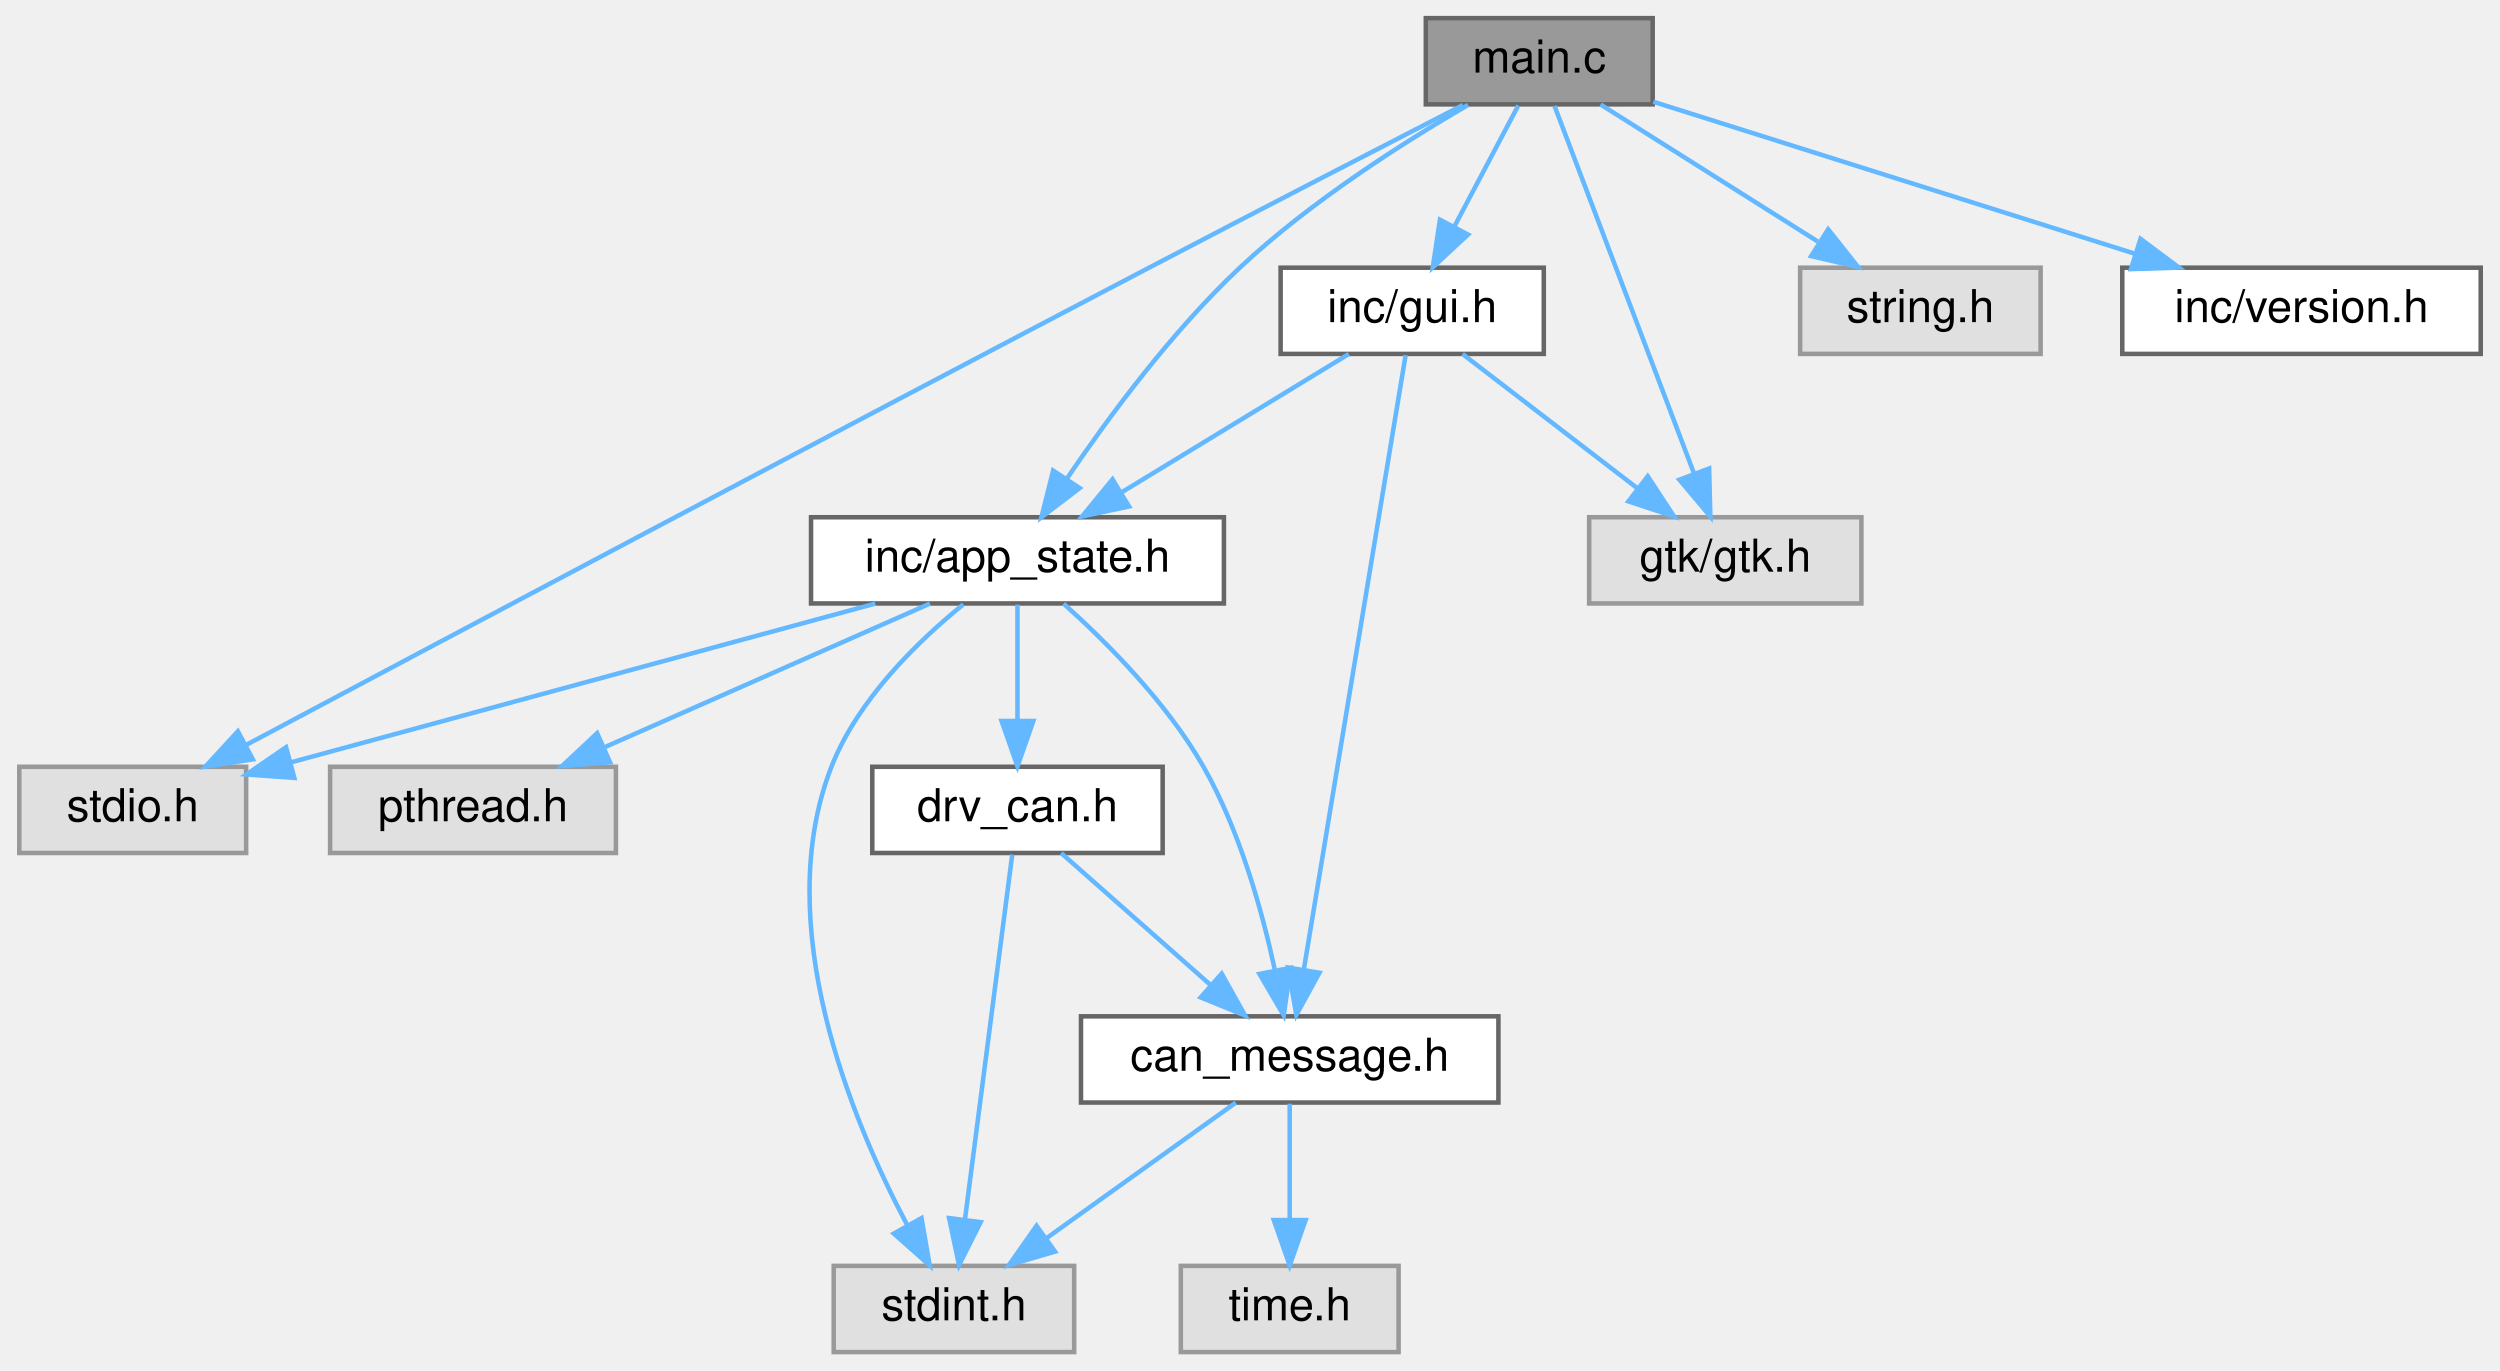
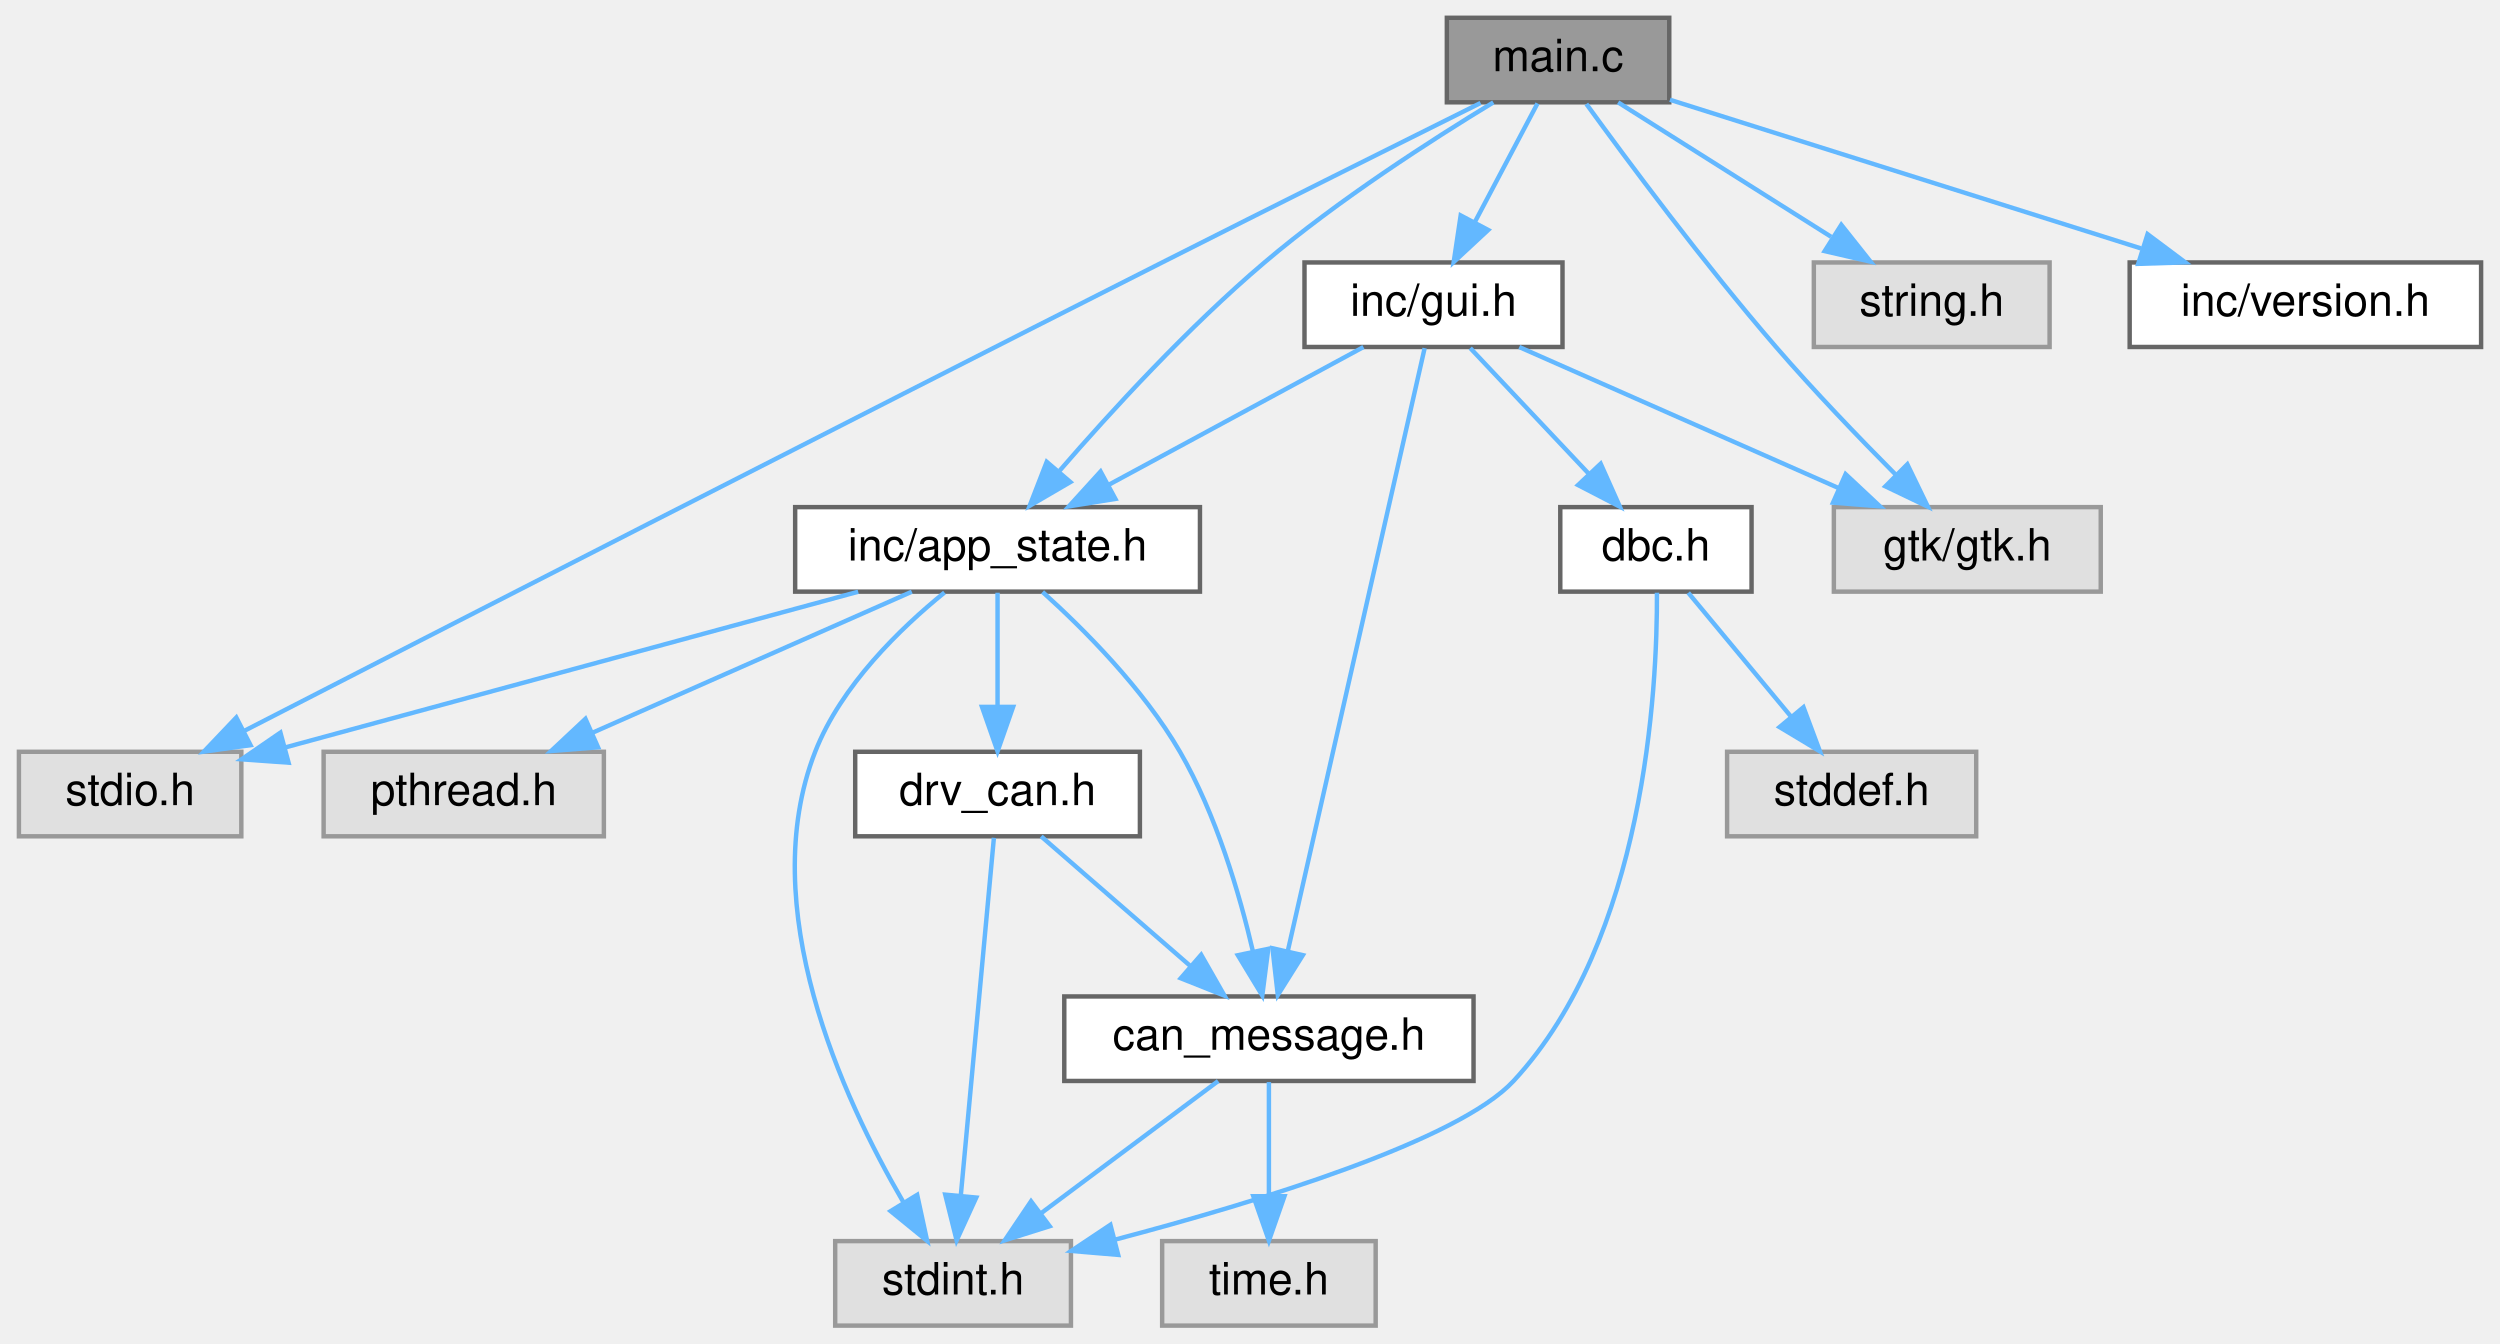
- <svg xmlns="http://www.w3.org/2000/svg" xmlns:xlink="http://www.w3.org/1999/xlink" width="551pt" height="302pt" viewBox="0.00 0.00 550.50 302.00">
+ <svg xmlns="http://www.w3.org/2000/svg" xmlns:xlink="http://www.w3.org/1999/xlink" width="562pt" height="302pt" viewBox="0.00 0.00 561.50 302.00">
  <g id="graph0" class="graph" transform="scale(1 1) rotate(0) translate(4 298)">
    <g id="Node000001" class="node">
      <g id="a_Node000001">
        <a xlink:title="Entry point for PCAN-View Linux — a GTK3 CAN bus monitor/analyser.">
-           <polygon fill="#999999" stroke="#666666" points="360,-294 310,-294 310,-275 360,-275 360,-294" />
-           <text text-anchor="middle" x="335" y="-282" font-family="Helvetica,sans-Serif" font-size="10.00">main.c</text>
+           <polygon fill="#999999" stroke="#666666" points="371,-294 321,-294 321,-275 371,-275 371,-294" />
+           <text text-anchor="middle" x="346" y="-282" font-family="Helvetica,sans-Serif" font-size="10.00">main.c</text>
        </a>
      </g>
    </g>
    <g id="Node000002" class="node">
      <g id="a_Node000002">
        <a xlink:title=" ">
          <polygon fill="#e0e0e0" stroke="#999999" points="50,-129 0,-129 0,-110 50,-110 50,-129" />
          <text text-anchor="middle" x="25" y="-117" font-family="Helvetica,sans-Serif" font-size="10.00">stdio.h</text>
        </a>
      </g>
    </g>
    <g id="edge1_Node000001_Node000002" class="edge">
      <g id="a_edge1_Node000001_Node000002">
        <a xlink:title=" ">
-           <path fill="none" stroke="#63b8ff" d="M318.17,-274.85C300.81,-265.91 272.98,-251.55 249,-239 176.64,-201.14 91.45,-155.88 50.08,-133.86" />
-           <polygon fill="#63b8ff" stroke="#63b8ff" points="51.47,-130.64 41,-129.03 48.18,-136.82 51.47,-130.64" />
+           <path fill="none" stroke="#63b8ff" d="M328.58,-274.85C310.62,-265.91 281.82,-251.55 257,-239 181.92,-201.05 93.46,-155.69 50.7,-133.72" />
+           <polygon fill="#63b8ff" stroke="#63b8ff" points="52.07,-130.49 41.57,-129.03 48.87,-136.71 52.07,-130.49" />
        </a>
      </g>
    </g>
    <g id="Node000003" class="node">
      <g id="a_Node000003">
        <a xlink:title=" ">
-           <polygon fill="#e0e0e0" stroke="#999999" points="445.5,-239 392.5,-239 392.5,-220 445.5,-220 445.5,-239" />
-           <text text-anchor="middle" x="419" y="-227" font-family="Helvetica,sans-Serif" font-size="10.00">string.h</text>
+           <polygon fill="#e0e0e0" stroke="#999999" points="456.5,-239 403.5,-239 403.5,-220 456.5,-220 456.5,-239" />
+           <text text-anchor="middle" x="430" y="-227" font-family="Helvetica,sans-Serif" font-size="10.00">string.h</text>
        </a>
      </g>
    </g>
    <g id="edge2_Node000001_Node000003" class="edge">
      <g id="a_edge2_Node000001_Node000003">
        <a xlink:title=" ">
-           <path fill="none" stroke="#63b8ff" d="M348.5,-274.98C361.4,-266.84 381.1,-254.41 396.4,-244.76" />
-           <polygon fill="#63b8ff" stroke="#63b8ff" points="398.67,-247.47 405.26,-239.17 394.93,-241.55 398.67,-247.47" />
+           <path fill="none" stroke="#63b8ff" d="M359.5,-274.98C372.4,-266.84 392.1,-254.41 407.4,-244.76" />
+           <polygon fill="#63b8ff" stroke="#63b8ff" points="409.67,-247.47 416.26,-239.17 405.93,-241.55 409.67,-247.47" />
        </a>
      </g>
    </g>
    <g id="Node000004" class="node">
      <g id="a_Node000004">
        <a xlink:title=" ">
-           <polygon fill="#e0e0e0" stroke="#999999" points="406,-184 346,-184 346,-165 406,-165 406,-184" />
-           <text text-anchor="middle" x="376" y="-172" font-family="Helvetica,sans-Serif" font-size="10.00">gtk/gtk.h</text>
+           <polygon fill="#e0e0e0" stroke="#999999" points="468,-184 408,-184 408,-165 468,-165 468,-184" />
+           <text text-anchor="middle" x="438" y="-172" font-family="Helvetica,sans-Serif" font-size="10.00">gtk/gtk.h</text>
        </a>
      </g>
    </g>
    <g id="edge3_Node000001_Node000004" class="edge">
      <g id="a_edge3_Node000001_Node000004">
        <a xlink:title=" ">
-           <path fill="none" stroke="#63b8ff" d="M338.36,-274.66C345.06,-257.01 360.21,-217.09 369.12,-193.64" />
-           <polygon fill="#63b8ff" stroke="#63b8ff" points="372.44,-194.75 372.71,-184.16 365.89,-192.27 372.44,-194.75" />
+           <path fill="none" stroke="#63b8ff" d="M352.36,-274.63C361.43,-262.13 378.79,-238.75 395,-220 403.52,-210.14 413.61,-199.64 421.88,-191.32" />
+           <polygon fill="#63b8ff" stroke="#63b8ff" points="424.52,-193.63 429.14,-184.09 419.58,-188.67 424.52,-193.63" />
        </a>
      </g>
    </g>
    <g id="Node000005" class="node">
      <g id="a_Node000005">
        <a xlink:href="app__state_8h.html" target="_top" xlink:title="Global application state shared across the GUI and worker threads.">
          <polygon fill="white" stroke="#666666" points="265.5,-184 174.5,-184 174.5,-165 265.5,-165 265.5,-184" />
          <text text-anchor="middle" x="220" y="-172" font-family="Helvetica,sans-Serif" font-size="10.00">inc/app_state.h</text>
        </a>
      </g>
    </g>
    <g id="edge4_Node000001_Node000005" class="edge">
      <g id="a_edge4_Node000001_Node000005">
        <a xlink:title=" ">
-           <path fill="none" stroke="#63b8ff" d="M319.31,-274.87C305.25,-266.71 284.52,-253.56 269,-239 253.98,-224.91 239.96,-205.91 230.8,-192.38" />
-           <polygon fill="#63b8ff" stroke="#63b8ff" points="233.71,-190.43 225.28,-184 227.86,-194.28 233.71,-190.43" />
+           <path fill="none" stroke="#63b8ff" d="M331.45,-274.98C317.62,-266.59 296.55,-253.04 280,-239 262.92,-224.51 245.58,-205.61 233.97,-192.21" />
+           <polygon fill="#63b8ff" stroke="#63b8ff" points="236.37,-189.64 227.22,-184.3 231.05,-194.18 236.37,-189.64" />
        </a>
      </g>
    </g>
    <g id="Node000011" class="node">
      <g id="a_Node000011">
        <a xlink:href="gui_8h.html" target="_top" xlink:title="GTK GUI widget registry and the application's GUI/thread API.">
-           <polygon fill="white" stroke="#666666" points="336,-239 278,-239 278,-220 336,-220 336,-239" />
-           <text text-anchor="middle" x="307" y="-227" font-family="Helvetica,sans-Serif" font-size="10.00">inc/gui.h</text>
+           <polygon fill="white" stroke="#666666" points="347,-239 289,-239 289,-220 347,-220 347,-239" />
+           <text text-anchor="middle" x="318" y="-227" font-family="Helvetica,sans-Serif" font-size="10.00">inc/gui.h</text>
        </a>
      </g>
    </g>
    <g id="edge14_Node000001_Node000011" class="edge">
      <g id="a_edge14_Node000001_Node000011">
        <a xlink:title=" ">
-           <path fill="none" stroke="#63b8ff" d="M330.38,-274.75C326.54,-267.49 320.98,-256.95 316.24,-247.98" />
-           <polygon fill="#63b8ff" stroke="#63b8ff" points="319.3,-246.3 311.54,-239.09 313.11,-249.57 319.3,-246.3" />
-         </a>
-       </g>
-     </g>
-     <g id="Node000012" class="node">
-       <g id="a_Node000012">
+           <path fill="none" stroke="#63b8ff" d="M341.38,-274.75C337.54,-267.49 331.98,-256.95 327.24,-247.98" />
+           <polygon fill="#63b8ff" stroke="#63b8ff" points="330.3,-246.3 322.54,-239.09 324.11,-249.57 330.3,-246.3" />
+         </a>
+       </g>
+     </g>
+     <g id="Node000014" class="node">
+       <g id="a_Node000014">
        <a xlink:href="version_8h.html" target="_top" xlink:title="Centralised version and product-identity macros for PCAN-View Linux.">
-           <polygon fill="white" stroke="#666666" points="542.5,-239 463.5,-239 463.5,-220 542.5,-220 542.5,-239" />
-           <text text-anchor="middle" x="503" y="-227" font-family="Helvetica,sans-Serif" font-size="10.00">inc/version.h</text>
-         </a>
-       </g>
-     </g>
-     <g id="edge18_Node000001_Node000012" class="edge">
-       <g id="a_edge18_Node000001_Node000012">
-         <a xlink:title=" ">
-           <path fill="none" stroke="#63b8ff" d="M360.15,-275.57C388.23,-266.71 433.95,-252.28 466.09,-242.14" />
-           <polygon fill="#63b8ff" stroke="#63b8ff" points="467.52,-245.36 476,-239.02 465.42,-238.69 467.52,-245.36" />
+           <polygon fill="white" stroke="#666666" points="553.5,-239 474.5,-239 474.5,-220 553.5,-220 553.5,-239" />
+           <text text-anchor="middle" x="514" y="-227" font-family="Helvetica,sans-Serif" font-size="10.00">inc/version.h</text>
+         </a>
+       </g>
+     </g>
+     <g id="edge21_Node000001_Node000014" class="edge">
+       <g id="a_edge21_Node000001_Node000014">
+         <a xlink:title=" ">
+           <path fill="none" stroke="#63b8ff" d="M371.15,-275.57C399.23,-266.71 444.95,-252.28 477.09,-242.14" />
+           <polygon fill="#63b8ff" stroke="#63b8ff" points="478.52,-245.36 487,-239.02 476.42,-238.69 478.52,-245.36" />
        </a>
      </g>
    </g>
    <g id="edge7_Node000005_Node000002" class="edge">
      <g id="a_edge7_Node000005_Node000002">
        <a xlink:title=" ">
          <path fill="none" stroke="#63b8ff" d="M188.67,-164.98C153.44,-155.41 96.39,-139.9 59.8,-129.96" />
          <polygon fill="#63b8ff" stroke="#63b8ff" points="60.62,-126.55 50.05,-127.31 58.79,-133.31 60.62,-126.55" />
        </a>
      </g>
    </g>
    <g id="Node000006" class="node">
      <g id="a_Node000006">
        <a xlink:title=" ">
          <polygon fill="#e0e0e0" stroke="#999999" points="131.5,-129 68.5,-129 68.5,-110 131.5,-110 131.5,-129" />
          <text text-anchor="middle" x="100" y="-117" font-family="Helvetica,sans-Serif" font-size="10.00">pthread.h</text>
        </a>
      </g>
    </g>
    <g id="edge5_Node000005_Node000006" class="edge">
      <g id="a_edge5_Node000005_Node000006">
        <a xlink:title=" ">
          <path fill="none" stroke="#63b8ff" d="M200.72,-164.98C181.33,-156.42 151.19,-143.11 128.93,-133.28" />
          <polygon fill="#63b8ff" stroke="#63b8ff" points="130.19,-130.01 119.63,-129.17 127.36,-136.41 130.19,-130.01" />
        </a>
      </g>
    </g>
    <g id="Node000007" class="node">
      <g id="a_Node000007">
        <a xlink:title=" ">
-           <polygon fill="#e0e0e0" stroke="#999999" points="232.5,-19 179.5,-19 179.5,0 232.5,0 232.5,-19" />
-           <text text-anchor="middle" x="206" y="-7" font-family="Helvetica,sans-Serif" font-size="10.00">stdint.h</text>
+           <polygon fill="#e0e0e0" stroke="#999999" points="236.5,-19 183.5,-19 183.5,0 236.5,0 236.5,-19" />
+           <text text-anchor="middle" x="210" y="-7" font-family="Helvetica,sans-Serif" font-size="10.00">stdint.h</text>
        </a>
      </g>
    </g>
    <g id="edge6_Node000005_Node000007" class="edge">
      <g id="a_edge6_Node000005_Node000007">
        <a xlink:title=" ">
-           <path fill="none" stroke="#63b8ff" d="M208.07,-164.8C198.17,-156.77 184.81,-143.87 179,-129 165.5,-94.43 183.29,-51.43 195.75,-27.9" />
-           <polygon fill="#63b8ff" stroke="#63b8ff" points="198.85,-29.53 200.66,-19.09 192.74,-26.12 198.85,-29.53" />
+           <path fill="none" stroke="#63b8ff" d="M208.07,-164.8C198.17,-156.77 184.81,-143.87 179,-129 165.4,-94.16 185.12,-51.26 198.79,-27.82" />
+           <polygon fill="#63b8ff" stroke="#63b8ff" points="201.93,-29.4 204.17,-19.05 195.96,-25.74 201.93,-29.4" />
        </a>
      </g>
    </g>
    <g id="Node000008" class="node">
      <g id="a_Node000008">
        <a xlink:href="can__message_8h.html" target="_top" xlink:title="Hardware-independent CAN/CAN FD message and statistics data types.">
-           <polygon fill="white" stroke="#666666" points="326,-74 234,-74 234,-55 326,-55 326,-74" />
-           <text text-anchor="middle" x="280" y="-62" font-family="Helvetica,sans-Serif" font-size="10.00">can_message.h</text>
+           <polygon fill="white" stroke="#666666" points="327,-74 235,-74 235,-55 327,-55 327,-74" />
+           <text text-anchor="middle" x="281" y="-62" font-family="Helvetica,sans-Serif" font-size="10.00">can_message.h</text>
        </a>
      </g>
    </g>
    <g id="edge8_Node000005_Node000008" class="edge">
      <g id="a_edge8_Node000005_Node000008">
        <a xlink:title=" ">
-           <path fill="none" stroke="#63b8ff" d="M230.17,-164.95C239.44,-156.65 252.89,-143.24 261,-129 268.93,-115.08 273.85,-97.52 276.69,-84.4" />
-           <polygon fill="#63b8ff" stroke="#63b8ff" points="280.2,-84.69 278.68,-74.21 273.33,-83.35 280.2,-84.69" />
+           <path fill="none" stroke="#63b8ff" d="M230.12,-164.93C239.36,-156.6 252.79,-143.18 261,-129 269.14,-114.93 274.38,-97.16 277.44,-84" />
+           <polygon fill="#63b8ff" stroke="#63b8ff" points="280.86,-84.71 279.51,-74.21 274.02,-83.26 280.86,-84.71" />
        </a>
      </g>
    </g>
    <g id="Node000010" class="node">
      <g id="a_Node000010">
        <a xlink:href="drv__can_8h.html" target="_top" xlink:title="Generic CAN driver abstraction (vtable) and thin wrapper API.">
          <polygon fill="white" stroke="#666666" points="252,-129 188,-129 188,-110 252,-110 252,-129" />
          <text text-anchor="middle" x="220" y="-117" font-family="Helvetica,sans-Serif" font-size="10.00">drv_can.h</text>
        </a>
      </g>
    </g>
    <g id="edge11_Node000005_Node000010" class="edge">
      <g id="a_edge11_Node000005_Node000010">
        <a xlink:title=" ">
          <path fill="none" stroke="#63b8ff" d="M220,-164.75C220,-157.8 220,-147.85 220,-139.13" />
          <polygon fill="#63b8ff" stroke="#63b8ff" points="223.5,-139.09 220,-129.09 216.5,-139.09 223.5,-139.09" />
        </a>
      </g>
    </g>
    <g id="edge9_Node000008_Node000007" class="edge">
      <g id="a_edge9_Node000008_Node000007">
        <a xlink:title=" ">
-           <path fill="none" stroke="#63b8ff" d="M268.11,-54.98C256.85,-46.92 239.71,-34.65 226.29,-25.03" />
-           <polygon fill="#63b8ff" stroke="#63b8ff" points="228.27,-22.15 218.11,-19.17 224.2,-27.84 228.27,-22.15" />
+           <path fill="none" stroke="#63b8ff" d="M269.59,-54.98C258.89,-47 242.66,-34.88 229.84,-25.31" />
+           <polygon fill="#63b8ff" stroke="#63b8ff" points="231.72,-22.35 221.61,-19.17 227.53,-27.96 231.72,-22.35" />
        </a>
      </g>
    </g>
    <g id="Node000009" class="node">
      <g id="a_Node000009">
        <a xlink:title=" ">
-           <polygon fill="#e0e0e0" stroke="#999999" points="304,-19 256,-19 256,0 304,0 304,-19" />
-           <text text-anchor="middle" x="280" y="-7" font-family="Helvetica,sans-Serif" font-size="10.00">time.h</text>
+           <polygon fill="#e0e0e0" stroke="#999999" points="305,-19 257,-19 257,0 305,0 305,-19" />
+           <text text-anchor="middle" x="281" y="-7" font-family="Helvetica,sans-Serif" font-size="10.00">time.h</text>
        </a>
      </g>
    </g>
    <g id="edge10_Node000008_Node000009" class="edge">
      <g id="a_edge10_Node000008_Node000009">
        <a xlink:title=" ">
-           <path fill="none" stroke="#63b8ff" d="M280,-54.75C280,-47.8 280,-37.85 280,-29.13" />
-           <polygon fill="#63b8ff" stroke="#63b8ff" points="283.5,-29.09 280,-19.09 276.5,-29.09 283.5,-29.09" />
+           <path fill="none" stroke="#63b8ff" d="M281,-54.75C281,-47.8 281,-37.85 281,-29.13" />
+           <polygon fill="#63b8ff" stroke="#63b8ff" points="284.5,-29.09 281,-19.09 277.5,-29.09 284.5,-29.09" />
        </a>
      </g>
    </g>
    <g id="edge12_Node000010_Node000007" class="edge">
      <g id="a_edge12_Node000010_Node000007">
        <a xlink:title=" ">
-           <path fill="none" stroke="#63b8ff" d="M218.85,-109.66C216.59,-92.17 211.48,-52.8 208.43,-29.27" />
-           <polygon fill="#63b8ff" stroke="#63b8ff" points="211.88,-28.63 207.12,-19.16 204.94,-29.53 211.88,-28.63" />
+           <path fill="none" stroke="#63b8ff" d="M219.18,-109.66C217.56,-92.17 213.92,-52.8 211.74,-29.27" />
+           <polygon fill="#63b8ff" stroke="#63b8ff" points="215.21,-28.79 210.8,-19.16 208.24,-29.44 215.21,-28.79" />
        </a>
      </g>
    </g>
    <g id="edge13_Node000010_Node000008" class="edge">
      <g id="a_edge13_Node000010_Node000008">
        <a xlink:title=" ">
-           <path fill="none" stroke="#63b8ff" d="M229.64,-109.98C238.51,-102.15 251.87,-90.34 262.61,-80.86" />
-           <polygon fill="#63b8ff" stroke="#63b8ff" points="265.01,-83.41 270.18,-74.17 260.37,-78.17 265.01,-83.41" />
+           <path fill="none" stroke="#63b8ff" d="M229.8,-109.98C238.82,-102.15 252.41,-90.34 263.32,-80.86" />
+           <polygon fill="#63b8ff" stroke="#63b8ff" points="265.77,-83.37 271.02,-74.17 261.18,-78.09 265.77,-83.37" />
        </a>
      </g>
    </g>
    <g id="edge15_Node000011_Node000004" class="edge">
      <g id="a_edge15_Node000011_Node000004">
        <a xlink:title=" ">
-           <path fill="none" stroke="#63b8ff" d="M318.09,-219.98C328.49,-212 344.26,-199.88 356.72,-190.31" />
-           <polygon fill="#63b8ff" stroke="#63b8ff" points="358.91,-193.04 364.71,-184.17 354.65,-187.49 358.91,-193.04" />
+           <path fill="none" stroke="#63b8ff" d="M337.28,-219.98C356.67,-211.42 386.81,-198.11 409.07,-188.28" />
+           <polygon fill="#63b8ff" stroke="#63b8ff" points="410.64,-191.41 418.37,-184.17 407.81,-185.01 410.64,-191.41" />
        </a>
      </g>
    </g>
    <g id="edge17_Node000011_Node000005" class="edge">
      <g id="a_edge17_Node000011_Node000005">
        <a xlink:title=" ">
-           <path fill="none" stroke="#63b8ff" d="M293.02,-219.98C279.53,-211.77 258.87,-199.18 242.96,-189.49" />
-           <polygon fill="#63b8ff" stroke="#63b8ff" points="244.59,-186.38 234.23,-184.17 240.95,-192.36 244.59,-186.38" />
+           <path fill="none" stroke="#63b8ff" d="M302.25,-219.98C286.77,-211.61 262.91,-198.7 244.86,-188.95" />
+           <polygon fill="#63b8ff" stroke="#63b8ff" points="246.49,-185.85 236.03,-184.17 243.16,-192.01 246.49,-185.85" />
        </a>
      </g>
    </g>
    <g id="edge16_Node000011_Node000008" class="edge">
      <g id="a_edge16_Node000011_Node000008">
        <a xlink:title=" ">
-           <path fill="none" stroke="#63b8ff" d="M305.55,-219.74C301.32,-194.2 288.93,-119.43 283.1,-84.23" />
-           <polygon fill="#63b8ff" stroke="#63b8ff" points="286.55,-83.6 281.46,-74.31 279.64,-84.74 286.55,-83.6" />
+           <path fill="none" stroke="#63b8ff" d="M316.01,-219.74C310.21,-194.2 293.24,-119.43 285.25,-84.23" />
+           <polygon fill="#63b8ff" stroke="#63b8ff" points="288.63,-83.28 283,-74.31 281.8,-84.83 288.63,-83.28" />
+         </a>
+       </g>
+     </g>
+     <g id="Node000012" class="node">
+       <g id="a_Node000012">
+         <a xlink:href="dbc_8h.html" target="_top" xlink:title="Minimal CAN database (DBC) model, parser, and signal decoder.">
+           <polygon fill="white" stroke="#666666" points="389.5,-184 346.5,-184 346.5,-165 389.5,-165 389.5,-184" />
+           <text text-anchor="middle" x="368" y="-172" font-family="Helvetica,sans-Serif" font-size="10.00">dbc.h</text>
+         </a>
+       </g>
+     </g>
+     <g id="edge18_Node000011_Node000012" class="edge">
+       <g id="a_edge18_Node000011_Node000012">
+         <a xlink:title=" ">
+           <path fill="none" stroke="#63b8ff" d="M326.26,-219.75C333.46,-212.11 344.11,-200.82 352.85,-191.56" />
+           <polygon fill="#63b8ff" stroke="#63b8ff" points="355.58,-193.76 359.9,-184.09 350.49,-188.96 355.58,-193.76" />
+         </a>
+       </g>
+     </g>
+     <g id="edge20_Node000012_Node000007" class="edge">
+       <g id="a_edge20_Node000012_Node000007">
+         <a xlink:title=" ">
+           <path fill="none" stroke="#63b8ff" d="M368.23,-164.76C368.33,-143.2 365.55,-86.88 336,-55 323.6,-41.62 278.9,-27.89 246.26,-19.29" />
+           <polygon fill="#63b8ff" stroke="#63b8ff" points="247.12,-15.9 236.56,-16.79 245.37,-22.67 247.12,-15.9" />
+         </a>
+       </g>
+     </g>
+     <g id="Node000013" class="node">
+       <g id="a_Node000013">
+         <a xlink:title=" ">
+           <polygon fill="#e0e0e0" stroke="#999999" points="440,-129 384,-129 384,-110 440,-110 440,-129" />
+           <text text-anchor="middle" x="412" y="-117" font-family="Helvetica,sans-Serif" font-size="10.00">stddef.h</text>
+         </a>
+       </g>
+     </g>
+     <g id="edge19_Node000012_Node000013" class="edge">
+       <g id="a_edge19_Node000012_Node000013">
+         <a xlink:title=" ">
+           <path fill="none" stroke="#63b8ff" d="M375.27,-164.75C381.54,-157.18 390.79,-146.05 398.43,-136.84" />
+           <polygon fill="#63b8ff" stroke="#63b8ff" points="401.17,-139.02 404.87,-129.09 395.79,-134.55 401.17,-139.02" />
        </a>
      </g>
    </g>
  </g>
</svg>
